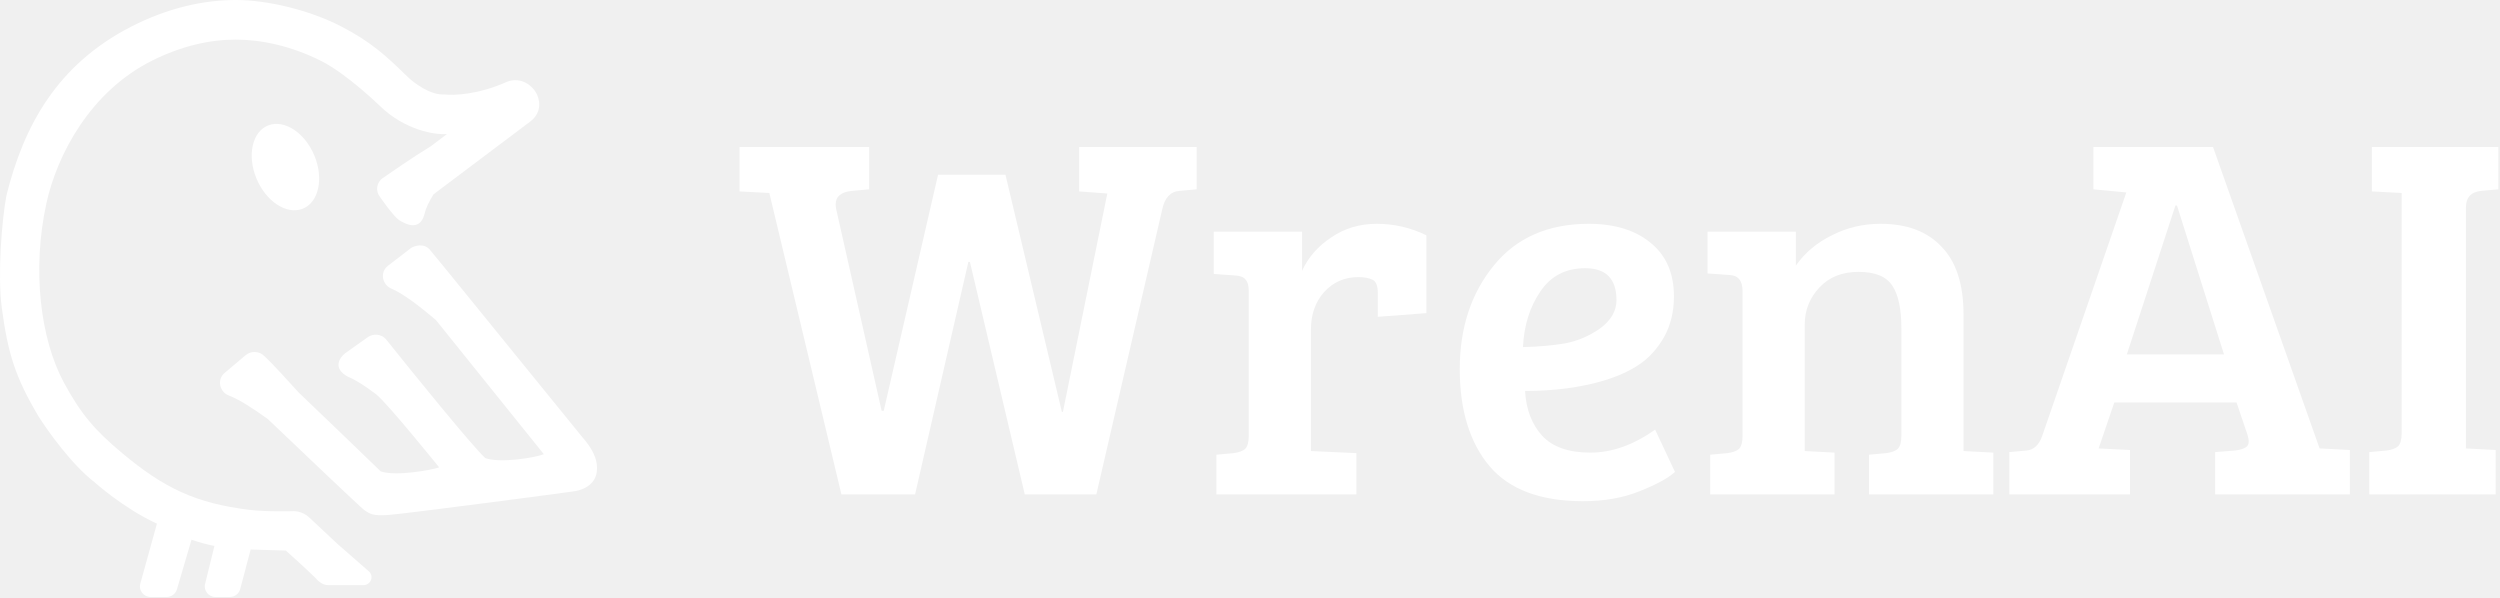
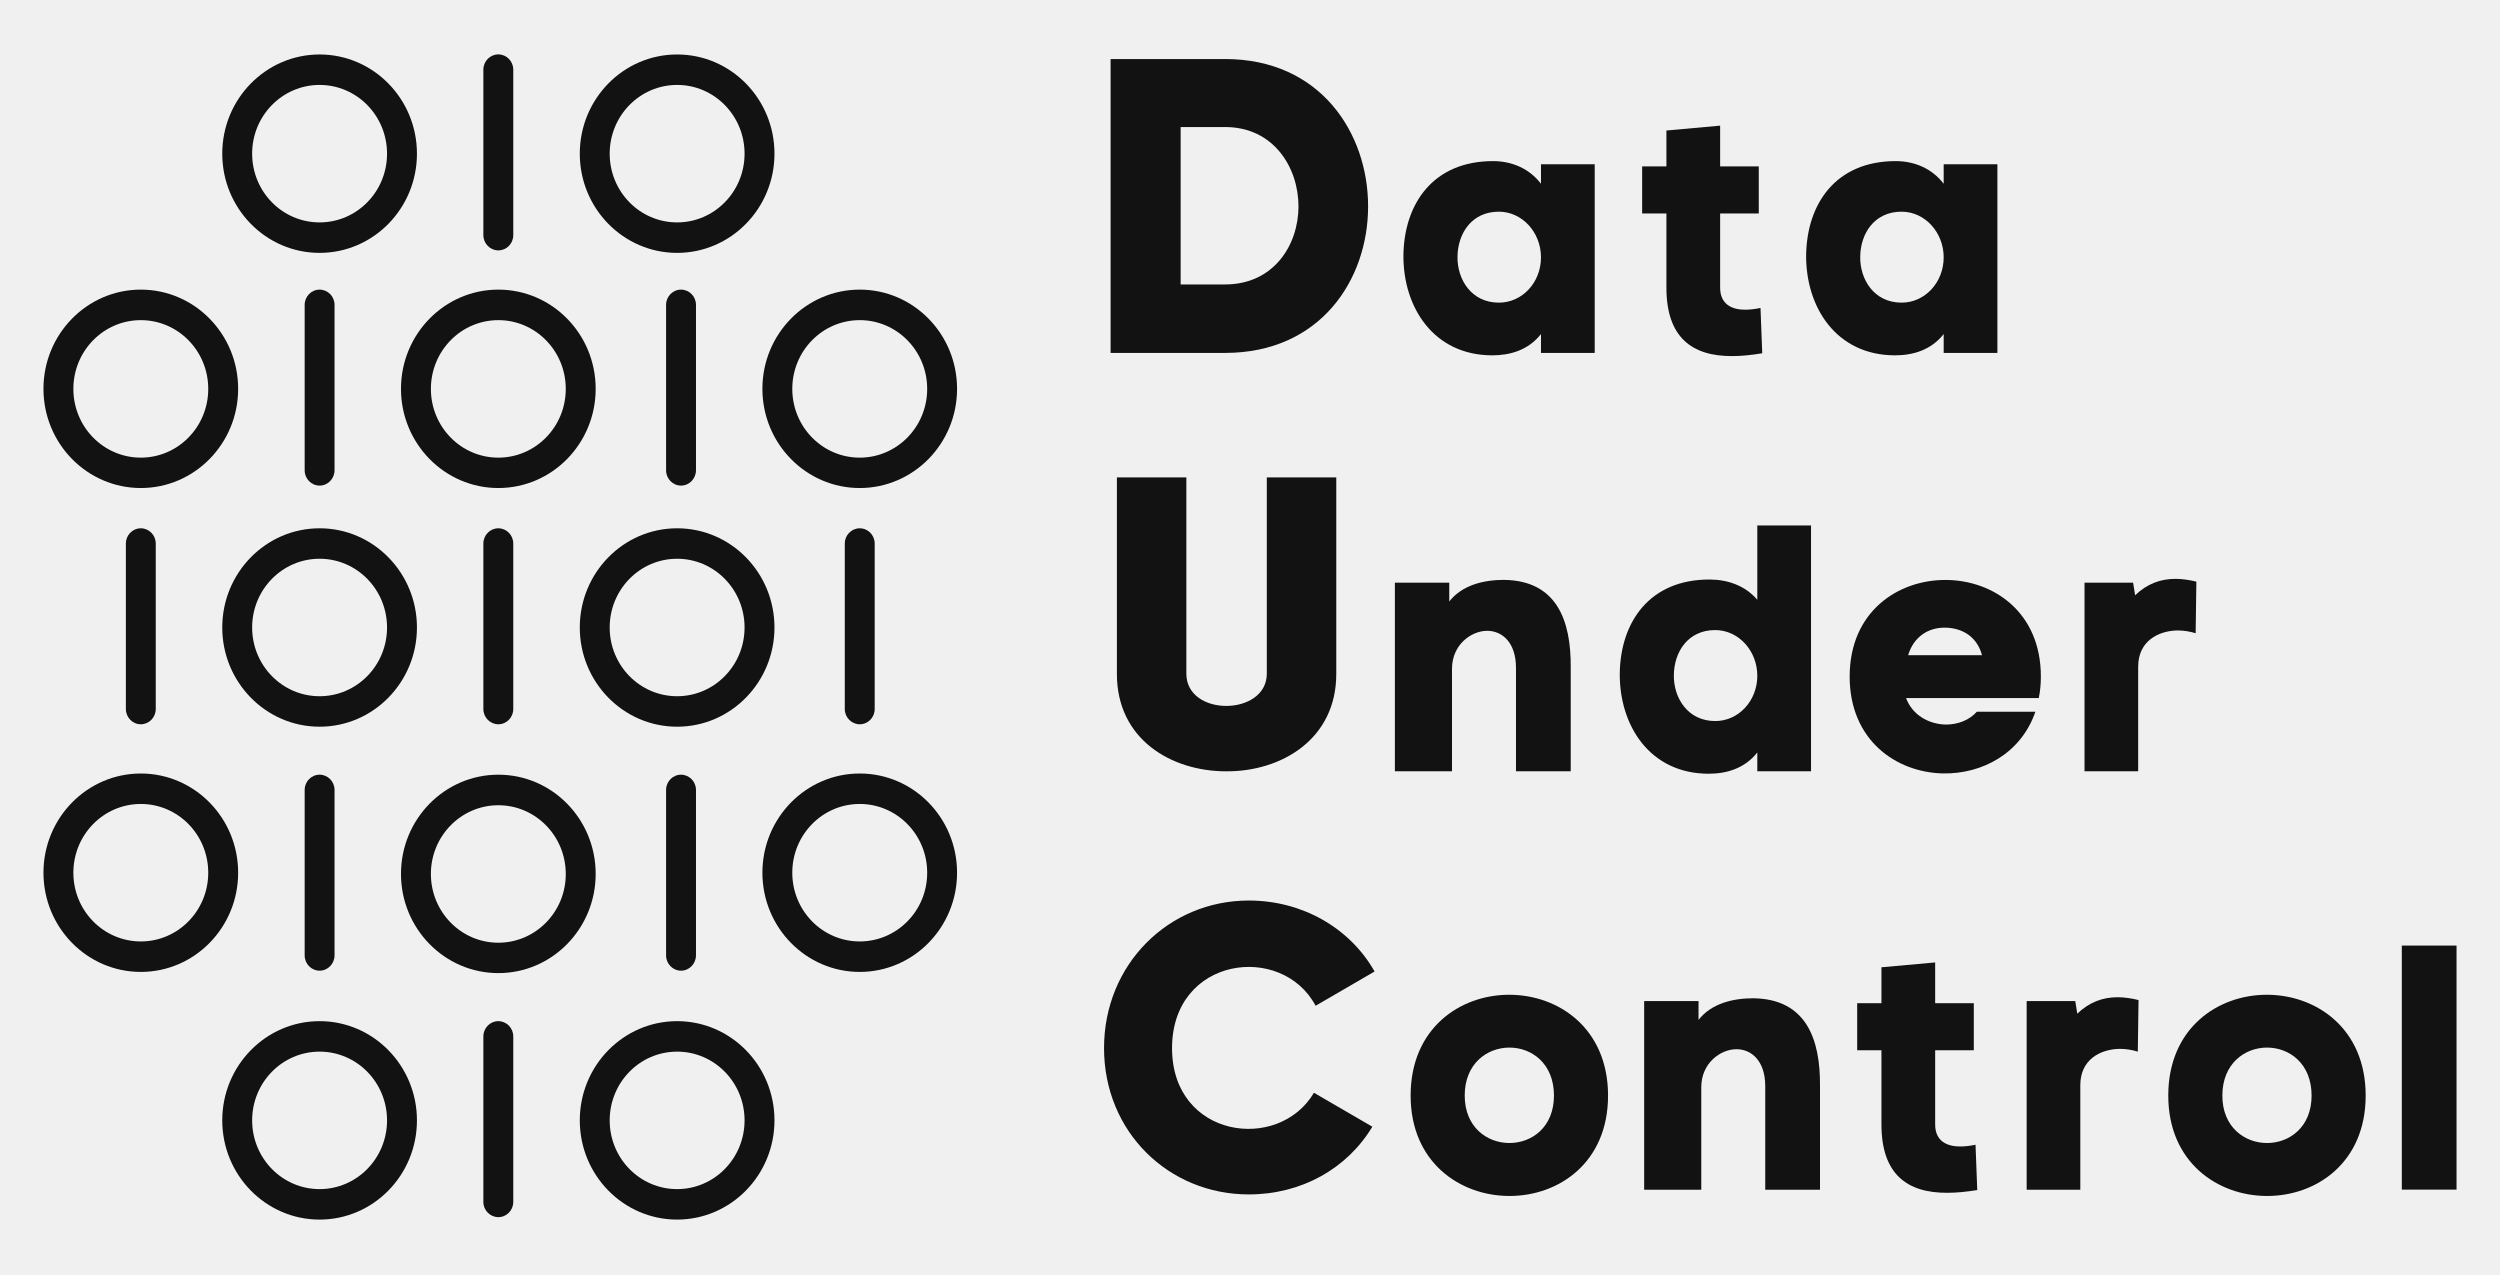
- <svg xmlns="http://www.w3.org/2000/svg" width="268" height="64" viewBox="0 0 268 64" fill="none">
-   <path d="M16.337 6.483C19.55 4.888 22.551 4.247 25.275 4.247C27.939 4.247 31.167 4.889 34.457 6.549C37.208 7.938 40.697 11.33 40.697 11.33C43.434 13.993 46.652 14.468 47.918 14.372L46.191 15.672C44.291 16.83 41.787 18.563 41.032 19.09C40.347 19.566 40.227 20.497 40.746 21.125C40.746 21.125 42.166 23.189 42.788 23.595C43.41 24 45.025 24.872 45.509 22.929C45.645 22.32 45.996 21.603 46.473 20.831L56.826 13.041C58.241 11.976 57.82 10.491 57.432 9.882C57.087 9.294 55.977 8.19 54.383 8.751C51.3 10.152 48.611 10.25 47.652 10.124C46.138 10.229 44.363 8.889 43.664 8.205C41.439 6.034 39.803 4.488 36.497 2.794C33.162 1.084 28.687 0 25.275 0C21.925 0 18.066 0.802 14.057 2.86C6.153 6.916 2.55 13.441 0.683 20.986C0.193 23.595 -0.275 29.5 0.193 33C0.842 37.853 1.617 40.406 4.134 44.643C5.124 46.213 7.706 49.817 10.106 51.672C10.106 51.672 13.25 54.5 16.823 56.137L15.039 62.573C14.839 63.293 15.397 64 16.165 64H17.845C18.365 64 18.823 63.665 18.966 63.179L20.531 57.857C21.38 58.155 22.21 58.371 22.987 58.526L21.983 62.604C21.807 63.316 22.363 64 23.117 64H24.62C25.153 64 25.617 63.65 25.75 63.149L26.869 58.909L30.638 59.02C30.638 59.02 32.608 60.769 33.812 61.947C34.008 62.207 34.551 62.726 35.155 62.726H38.951C39.752 62.726 40.131 61.766 39.536 61.245L36.152 58.287L33.148 55.471C32.705 55.055 32.118 54.814 31.502 54.796C31.502 54.796 28.586 54.884 26.739 54.657C20.934 53.945 17.555 52.298 13.106 48.583C10.168 46.13 8.693 44.403 6.879 41.068C4.309 36.343 3.419 28.869 4.981 21.764C6.093 16.704 9.611 9.822 16.337 6.483Z" fill="white" />
-   <path d="M33.712 16.704C34.726 19.172 34.155 21.714 32.436 22.381C30.716 23.047 28.5 21.587 27.485 19.118C26.471 16.649 27.042 14.107 28.761 13.441C30.481 12.774 32.697 14.235 33.712 16.704Z" fill="white" />
-   <path d="M62.4 46.831C63.354 47.928 64.128 49.112 63.982 50.528C63.837 51.944 62.525 52.51 61.651 52.651C60.776 52.793 43.579 55.058 41.684 55.2C40.008 55.325 39.701 55.117 39.046 54.676C38.751 54.485 32.034 48.095 28.712 44.924C27.072 43.738 25.587 42.796 24.54 42.403C23.576 42.041 23.191 40.731 24.089 39.971L26.324 38.081C26.912 37.584 27.814 37.615 28.357 38.193C28.991 38.746 31.075 41.026 32.038 42.096C35.083 45.011 38.794 48.57 40.81 50.528C42.413 51.094 46.251 50.386 47.077 50.103C47.077 50.103 41.453 43.123 40.303 42.254C39.152 41.384 38.118 40.714 37.313 40.392C35.631 39.506 36.393 38.35 36.983 37.882L39.415 36.152C40.005 35.732 40.844 35.793 41.355 36.343C44.38 40.128 50.749 47.98 52.032 49.112C53.635 49.679 57.376 49.065 58.298 48.688L46.719 34.296C44.861 32.722 43.142 31.434 41.958 30.941C41.016 30.549 40.651 29.214 41.605 28.479L44.067 26.583C44.484 26.33 45.477 26.022 46.115 26.813L47.805 28.869L62.4 46.831Z" fill="white" />
-   <path d="M126.432 20.464L128.28 20.296V15.76H115.68V20.52L118.704 20.744L113.944 44.152H113.832L107.784 18.728H100.56L94.736 44.04H94.512L89.64 22.424C89.603 22.237 89.584 22.069 89.584 21.92C89.584 21.061 90.163 20.576 91.32 20.464L93.168 20.296V15.76H79.28V20.52L82.472 20.688L90.2 53H98.096L103.808 28.08H103.976L109.856 53H117.528L124.584 22.48C124.845 21.211 125.461 20.539 126.432 20.464Z" fill="white" />
-   <path fill-rule="evenodd" clip-rule="evenodd" d="M227.941 20.632L218.925 46.728C218.589 47.699 218.029 48.221 217.245 48.296L215.397 48.464V53H228.333V48.24L224.973 48.072L226.653 43.144H239.757L240.933 46.616C241.12 47.213 241.101 47.624 240.877 47.848C240.653 48.072 240.224 48.221 239.589 48.296L237.461 48.464V53H251.909V48.24L248.717 48.072H248.661L237.237 15.76H224.413V20.296L227.941 20.632ZM227.997 37.992L233.205 22.032H233.373L238.413 37.992H227.997Z" fill="white" />
-   <path d="M257.459 46.448V20.688L254.267 20.52V15.76H267.819V20.296L265.971 20.464C264.889 20.576 264.347 21.173 264.347 22.256V48.072L267.539 48.24V53H253.987V48.464L255.835 48.296C256.395 48.221 256.806 48.072 257.067 47.848C257.329 47.587 257.459 47.12 257.459 46.448Z" fill="white" />
-   <path d="M183.051 29.312V24.832H192.515V28.472C193.486 27.091 194.774 26.008 196.379 25.224C197.984 24.403 199.72 23.992 201.587 23.992C204.424 23.992 206.608 24.813 208.139 26.456C209.707 28.061 210.491 30.488 210.491 33.736V48.352L213.683 48.52V53H200.355V48.744L202.203 48.576C202.763 48.501 203.174 48.352 203.435 48.128C203.696 47.867 203.827 47.4 203.827 46.728V35.192C203.827 33.139 203.51 31.627 202.875 30.656C202.24 29.648 201.027 29.144 199.235 29.144C197.48 29.144 196.08 29.704 195.035 30.824C193.99 31.944 193.467 33.269 193.467 34.8V48.352L196.659 48.52V53H183.331V48.744L185.179 48.576C185.739 48.501 186.15 48.352 186.411 48.128C186.672 47.867 186.803 47.4 186.803 46.728V31.216C186.803 30.096 186.336 29.517 185.403 29.48L183.051 29.312Z" fill="white" />
-   <path fill-rule="evenodd" clip-rule="evenodd" d="M170.318 23.992C173.118 23.992 175.339 24.683 176.982 26.064C178.625 27.408 179.446 29.312 179.446 31.776C179.446 33.419 179.091 34.875 178.382 36.144C177.673 37.376 176.795 38.347 175.75 39.056C174.705 39.765 173.435 40.344 171.942 40.792C169.441 41.539 166.622 41.912 163.486 41.912C163.598 43.891 164.214 45.496 165.334 46.728C166.454 47.923 168.171 48.52 170.486 48.52C172.801 48.52 175.115 47.699 177.43 46.056L179.558 50.592C178.811 51.264 177.542 51.955 175.75 52.664C173.995 53.373 171.979 53.728 169.702 53.728C165.147 53.728 161.806 52.477 159.678 49.976C157.55 47.437 156.486 43.965 156.486 39.56C156.486 35.155 157.699 31.459 160.126 28.472C162.553 25.485 165.95 23.992 170.318 23.992ZM167.742 36.816C169.123 36.555 170.393 36.013 171.55 35.192C172.707 34.333 173.286 33.325 173.286 32.168C173.286 29.891 172.166 28.752 169.926 28.752C167.835 28.752 166.23 29.592 165.11 31.272C163.99 32.915 163.374 34.893 163.262 37.208C164.905 37.171 166.398 37.04 167.742 36.816Z" fill="white" />
-   <path d="M133.867 46.728V31.216C133.867 30.619 133.755 30.208 133.531 29.984C133.344 29.723 132.99 29.573 132.467 29.536L130.115 29.368V24.832H139.579V29.032C140.251 27.576 141.296 26.381 142.715 25.448C144.134 24.477 145.758 23.992 147.587 23.992C149.454 23.992 151.227 24.403 152.907 25.224V33.568L147.699 33.96V31.384C147.699 30.637 147.512 30.171 147.139 29.984C146.728 29.797 146.224 29.704 145.627 29.704C144.134 29.704 142.902 30.245 141.931 31.328C140.998 32.373 140.531 33.717 140.531 35.36V48.352L145.403 48.576V53H130.395V48.744L132.243 48.576C132.803 48.501 133.214 48.352 133.475 48.128C133.736 47.867 133.867 47.4 133.867 46.728Z" fill="white" />
+ <svg xmlns="http://www.w3.org/2000/svg" viewBox="0 0 104 53" fill="none">
+   <path d="M48.757 43.604C48.757 39.792 53.332 39.205 54.729 41.84L57.183 40.414C56.15 38.592 54.164 37.462 51.95 37.462C48.622 37.462 45.928 40.108 45.928 43.601C45.928 47.094 48.622 49.688 51.95 49.688C54.131 49.688 56.033 48.625 57.09 46.871L54.66 45.459C53.191 47.952 48.757 47.349 48.757 43.604Z" fill="#121212" />
+   <path d="M50.965 2.456C54.924 2.456 56.913 5.529 56.913 8.585C56.913 11.64 54.924 14.681 50.965 14.681H46.201V2.456H50.965ZM50.965 11.833C52.987 11.833 54.017 10.192 54.017 8.585C54.017 6.978 52.99 5.285 50.965 5.285H49.115V11.833H50.965Z" fill="#121212" />
+   <path d="M64.105 7.645V6.834H66.34V14.681H64.105V13.897C63.579 14.564 62.825 14.782 62.083 14.782C59.635 14.782 58.367 12.78 58.382 10.618C58.412 8.472 59.62 6.702 62.11 6.702C62.867 6.702 63.609 6.993 64.105 7.645ZM64.105 10.707C64.105 9.663 63.321 8.806 62.353 8.806C61.215 8.806 60.644 9.718 60.632 10.676C60.617 11.619 61.203 12.59 62.353 12.59C63.324 12.593 64.105 11.751 64.105 10.707Z" fill="#121212" />
+   <path d="M72.083 14.813C70.362 14.828 69.323 14.013 69.323 11.968V8.879H68.313V6.923H69.323V5.429L71.558 5.227V6.923H73.165V8.879H71.558V11.968C71.558 12.666 72.056 12.884 72.597 12.884C72.81 12.884 73.038 12.853 73.237 12.81L73.309 14.696C72.864 14.77 72.453 14.813 72.083 14.813Z" fill="#121212" />
+   <path d="M80.857 7.645V6.834H83.092V14.681H80.857V13.897C80.332 14.564 79.578 14.782 78.835 14.782C76.387 14.782 75.12 12.78 75.135 10.618C75.165 8.472 76.372 6.702 78.862 6.702C79.62 6.702 80.359 6.993 80.857 7.645ZM80.857 10.707C80.857 9.663 80.073 8.806 79.106 8.806C77.968 8.806 77.397 9.718 77.385 10.676C77.37 11.619 77.955 12.59 79.106 12.59C80.073 12.593 80.857 11.751 80.857 10.707Z" fill="#121212" />
+   <path d="M46.463 28.039V19.861H49.352V28.024C49.352 29.833 52.699 29.796 52.699 28.024V19.861H55.589V28.039C55.589 30.761 53.291 32.102 51.011 32.087C48.728 32.087 46.463 30.761 46.463 28.039Z" fill="#121212" />
+   <path d="M60.289 24.239V25.023C60.83 24.328 61.74 24.123 62.566 24.123C64.759 24.151 65.357 25.807 65.342 27.763V32.086H63.065V27.779C63.065 26.719 62.482 26.242 61.869 26.242C61.199 26.242 60.403 26.823 60.403 27.822V32.086H58.027V24.239H60.289Z" fill="#121212" />
+   <path d="M73.104 24.95V21.86H75.339V32.086H73.104V31.302C72.578 31.97 71.824 32.187 71.082 32.187C68.634 32.187 67.367 30.185 67.382 28.023C67.409 25.877 68.619 24.108 71.109 24.108C71.867 24.108 72.593 24.356 73.104 24.95ZM73.104 28.112C73.104 27.068 72.32 26.211 71.353 26.211C70.214 26.211 69.644 27.123 69.632 28.081C69.617 29.024 70.202 29.995 71.353 29.995C72.323 29.998 73.104 29.156 73.104 28.112Z" fill="#121212" />
+   <path d="M84.814 29.04H79.292C79.562 29.766 80.26 30.127 80.944 30.142C81.443 30.142 81.912 29.968 82.239 29.607H84.672C84.075 31.349 82.452 32.203 80.83 32.175C78.88 32.132 76.946 30.797 76.946 28.143C76.946 25.446 78.953 24.111 80.959 24.126C82.939 24.141 84.9 25.476 84.9 28.143C84.9 28.462 84.871 28.749 84.814 29.04ZM82.452 27.255C82.239 26.471 81.611 26.11 80.887 26.11C80.217 26.11 79.608 26.487 79.379 27.255H82.452Z" fill="#121212" />
+   <path d="M88.951 32.086H86.716V24.239H88.737L88.821 24.763C89.32 24.285 89.876 24.08 90.501 24.08C90.771 24.08 91.068 24.123 91.369 24.196L91.339 26.343C91.11 26.269 90.84 26.226 90.585 26.226C89.773 26.241 88.948 26.676 88.948 27.736V32.086H88.951Z" fill="#121212" />
+   <path d="M58.682 45.576C58.682 39.976 66.895 39.992 66.895 45.576C66.895 51.16 58.682 51.13 58.682 45.576ZM64.645 45.576C64.645 42.906 60.932 42.922 60.932 45.576C60.932 48.2 64.645 48.215 64.645 45.576Z" fill="#121212" />
+   <path d="M70.659 41.645V42.428C71.2 41.733 72.11 41.528 72.936 41.528C75.129 41.556 75.727 43.212 75.712 45.169V49.492H73.434V45.184C73.434 44.124 72.852 43.647 72.239 43.647C71.569 43.647 70.773 44.229 70.773 45.227V49.492H68.397V41.645H70.659Z" fill="#121212" />
+   <path d="M81.029 49.62C79.308 49.635 78.268 48.821 78.268 46.776V43.69H77.259V41.733H78.268V40.239L80.503 40.037V41.733H82.11V43.69H80.503V46.779C80.503 47.477 81.002 47.694 81.543 47.694C81.756 47.694 81.984 47.664 82.182 47.621L82.254 49.507C81.813 49.577 81.401 49.62 81.029 49.62Z" fill="#121212" />
+   <path d="M86.544 49.492H84.309V41.645H86.331L86.415 42.168C86.914 41.691 87.469 41.485 88.094 41.485C88.365 41.485 88.665 41.528 88.963 41.602L88.933 43.748C88.704 43.675 88.434 43.632 88.178 43.632C87.367 43.647 86.541 44.081 86.541 45.141V49.492H86.544Z" fill="#121212" />
+   <path d="M90.2 45.576C90.2 39.976 98.412 39.992 98.412 45.576C98.412 51.16 90.2 51.13 90.2 45.576ZM96.162 45.576C96.162 42.906 92.45 42.922 92.45 45.576C92.447 48.2 96.162 48.215 96.162 45.576Z" fill="#121212" />
+   <path d="M102.192 39.336V49.488H99.915V39.336H102.192Z" fill="#121212" />
+   <path d="M13.295 2.266C11.06 2.266 9.246 4.115 9.246 6.393C9.246 8.671 11.06 10.52 13.295 10.52C15.53 10.52 17.345 8.671 17.345 6.393C17.345 4.115 15.53 2.266 13.295 2.266ZM13.295 9.252C11.745 9.252 10.489 7.973 10.489 6.393C10.489 4.813 11.745 3.533 13.295 3.533C14.845 3.533 16.101 4.813 16.101 6.393C16.101 7.973 14.845 9.252 13.295 9.252Z" fill="#121212" />
+   <path d="M28.168 2.266C25.933 2.266 24.119 4.115 24.119 6.393C24.119 8.671 25.933 10.52 28.168 10.52C30.403 10.52 32.218 8.671 32.218 6.393C32.218 4.115 30.406 2.266 28.168 2.266ZM28.168 9.252C26.618 9.252 25.363 7.973 25.363 6.393C25.363 4.813 26.618 3.533 28.168 3.533C29.718 3.533 30.974 4.813 30.974 6.393C30.974 7.973 29.718 9.252 28.168 9.252Z" fill="#121212" />
+   <path d="M20.73 10.416C20.388 10.416 20.108 10.131 20.108 9.782V2.896C20.108 2.547 20.388 2.263 20.73 2.263C21.072 2.263 21.352 2.547 21.352 2.896V9.782C21.352 10.134 21.075 10.416 20.73 10.416Z" fill="#121212" />
+   <path d="M13.295 42.48C11.06 42.48 9.246 44.33 9.246 46.608C9.246 48.886 11.06 50.735 13.295 50.735C15.53 50.735 17.345 48.886 17.345 46.608C17.345 44.33 15.53 42.48 13.295 42.48ZM13.295 49.467C11.745 49.467 10.489 48.187 10.489 46.608C10.489 45.028 11.745 43.748 13.295 43.748C14.845 43.748 16.101 45.028 16.101 46.608C16.101 48.187 14.845 49.467 13.295 49.467Z" fill="#121212" />
+   <path d="M28.168 42.48C25.933 42.48 24.119 44.33 24.119 46.608C24.119 48.886 25.933 50.735 28.168 50.735C30.403 50.735 32.218 48.886 32.218 46.608C32.218 44.33 30.406 42.48 28.168 42.48ZM28.168 49.467C26.618 49.467 25.363 48.187 25.363 46.608C25.363 45.028 26.618 43.748 28.168 43.748C29.718 43.748 30.974 45.028 30.974 46.608C30.974 48.187 29.718 49.467 28.168 49.467Z" fill="#121212" />
+   <path d="M20.73 50.633C20.388 50.633 20.108 50.349 20.108 50V43.114C20.108 42.765 20.388 42.48 20.73 42.48C21.072 42.48 21.352 42.765 21.352 43.114V50C21.352 50.349 21.075 50.633 20.73 50.633Z" fill="#121212" />
+   <path d="M5.858 12.048C3.623 12.048 1.808 13.897 1.808 16.175C1.808 18.453 3.623 20.302 5.858 20.302C8.093 20.302 9.907 18.453 9.907 16.175C9.907 13.897 8.093 12.048 5.858 12.048ZM5.858 19.038C4.308 19.038 3.052 17.758 3.052 16.178C3.052 14.598 4.308 13.318 5.858 13.318C7.408 13.318 8.663 14.598 8.663 16.178C8.663 17.758 7.408 19.038 5.858 19.038Z" fill="#121212" />
+   <path d="M20.731 12.048C18.496 12.048 16.681 13.897 16.681 16.175C16.681 18.453 18.496 20.302 20.731 20.302C22.966 20.302 24.78 18.453 24.78 16.175C24.78 13.897 22.969 12.048 20.731 12.048ZM20.731 19.038C19.181 19.038 17.925 17.758 17.925 16.178C17.925 14.598 19.181 13.318 20.731 13.318C22.281 13.318 23.536 14.598 23.536 16.178C23.536 17.758 22.281 19.038 20.731 19.038Z" fill="#121212" />
+   <path d="M13.296 20.201C12.953 20.201 12.674 19.916 12.674 19.567V12.682C12.674 12.333 12.953 12.048 13.296 12.048C13.638 12.048 13.917 12.333 13.917 12.682V19.567C13.914 19.916 13.638 20.201 13.296 20.201Z" fill="#121212" />
+   <path d="M35.765 12.048C33.53 12.048 31.716 13.897 31.716 16.175C31.716 18.453 33.53 20.302 35.765 20.302C38 20.302 39.814 18.453 39.814 16.175C39.814 13.897 38.003 12.048 35.765 12.048ZM35.765 19.038C34.215 19.038 32.959 17.758 32.959 16.178C32.959 14.598 34.215 13.318 35.765 13.318C37.315 13.318 38.571 14.598 38.571 16.178C38.571 17.758 37.315 19.038 35.765 19.038Z" fill="#121212" />
+   <path d="M28.331 20.201C27.988 20.201 27.709 19.916 27.709 19.567V12.682C27.709 12.333 27.988 12.048 28.331 12.048C28.673 12.048 28.953 12.333 28.953 12.682V19.567C28.949 19.916 28.673 20.201 28.331 20.201Z" fill="#121212" />
+   <path d="M13.295 21.977C11.06 21.977 9.246 23.826 9.246 26.104C9.246 28.381 11.06 30.231 13.295 30.231C15.53 30.231 17.345 28.381 17.345 26.104C17.345 23.826 15.53 21.977 13.295 21.977ZM13.295 28.963C11.745 28.963 10.489 27.683 10.489 26.104C10.489 24.524 11.745 23.244 13.295 23.244C14.845 23.244 16.101 24.524 16.101 26.104C16.101 27.683 14.845 28.963 13.295 28.963Z" fill="#121212" />
+   <path d="M5.858 30.13C5.515 30.13 5.236 29.845 5.236 29.496V22.61C5.236 22.261 5.515 21.977 5.858 21.977C6.2 21.977 6.479 22.261 6.479 22.61V29.496C6.479 29.845 6.2 30.13 5.858 30.13Z" fill="#121212" />
+   <path d="M28.168 21.977C25.933 21.977 24.119 23.826 24.119 26.104C24.119 28.381 25.933 30.231 28.168 30.231C30.403 30.231 32.218 28.381 32.218 26.104C32.218 23.826 30.406 21.977 28.168 21.977ZM28.168 28.963C26.618 28.963 25.363 27.683 25.363 26.104C25.363 24.524 26.618 23.244 28.168 23.244C29.718 23.244 30.974 24.524 30.974 26.104C30.974 27.683 29.718 28.963 28.168 28.963Z" fill="#121212" />
+   <path d="M35.765 32.178C33.53 32.178 31.716 34.027 31.716 36.305C31.716 38.583 33.53 40.432 35.765 40.432C38 40.432 39.814 38.583 39.814 36.305C39.814 34.027 38.003 32.178 35.765 32.178ZM35.765 39.164C34.215 39.164 32.959 37.885 32.959 36.305C32.959 34.725 34.215 33.445 35.765 33.445C37.315 33.445 38.571 34.725 38.571 36.305C38.574 37.885 37.315 39.164 35.765 39.164Z" fill="#121212" />
+   <path d="M5.858 32.178C3.623 32.178 1.808 34.027 1.808 36.305C1.808 38.583 3.623 40.432 5.858 40.432C8.093 40.432 9.907 38.583 9.907 36.305C9.907 34.027 8.093 32.178 5.858 32.178ZM5.858 39.164C4.308 39.164 3.052 37.885 3.052 36.305C3.052 34.725 4.308 33.445 5.858 33.445C7.408 33.445 8.663 34.725 8.663 36.305C8.663 37.885 7.408 39.164 5.858 39.164Z" fill="#121212" />
+   <path d="M20.73 30.13C20.388 30.13 20.108 29.845 20.108 29.496V22.61C20.108 22.261 20.388 21.977 20.73 21.977C21.072 21.977 21.352 22.261 21.352 22.61V29.496C21.352 29.845 21.075 30.13 20.73 30.13Z" fill="#121212" />
+   <path d="M20.731 32.227C18.496 32.227 16.681 34.076 16.681 36.354C16.681 38.632 18.496 40.481 20.731 40.481C22.966 40.481 24.78 38.632 24.78 36.354C24.78 34.076 22.969 32.227 20.731 32.227ZM20.731 39.217C19.181 39.217 17.925 37.937 17.925 36.357C17.925 34.778 19.181 33.498 20.731 33.498C22.281 33.498 23.536 34.778 23.536 36.357C23.539 37.934 22.281 39.217 20.731 39.217Z" fill="#121212" />
+   <path d="M13.296 40.38C12.953 40.38 12.674 40.096 12.674 39.746V32.861C12.674 32.512 12.953 32.227 13.296 32.227C13.638 32.227 13.917 32.512 13.917 32.861V39.746C13.914 40.096 13.638 40.38 13.296 40.38Z" fill="#121212" />
+   <path d="M28.331 40.38C27.988 40.38 27.709 40.096 27.709 39.746V32.861C27.709 32.512 27.988 32.227 28.331 32.227C28.673 32.227 28.953 32.512 28.953 32.861V39.746C28.949 40.096 28.673 40.38 28.331 40.38Z" fill="#121212" />
+   <path d="M35.765 30.13C35.423 30.13 35.143 29.845 35.143 29.496V22.61C35.143 22.261 35.423 21.977 35.765 21.977C36.108 21.977 36.387 22.261 36.387 22.61V29.496C36.387 29.845 36.111 30.13 35.765 30.13Z" fill="#121212" />
</svg>
